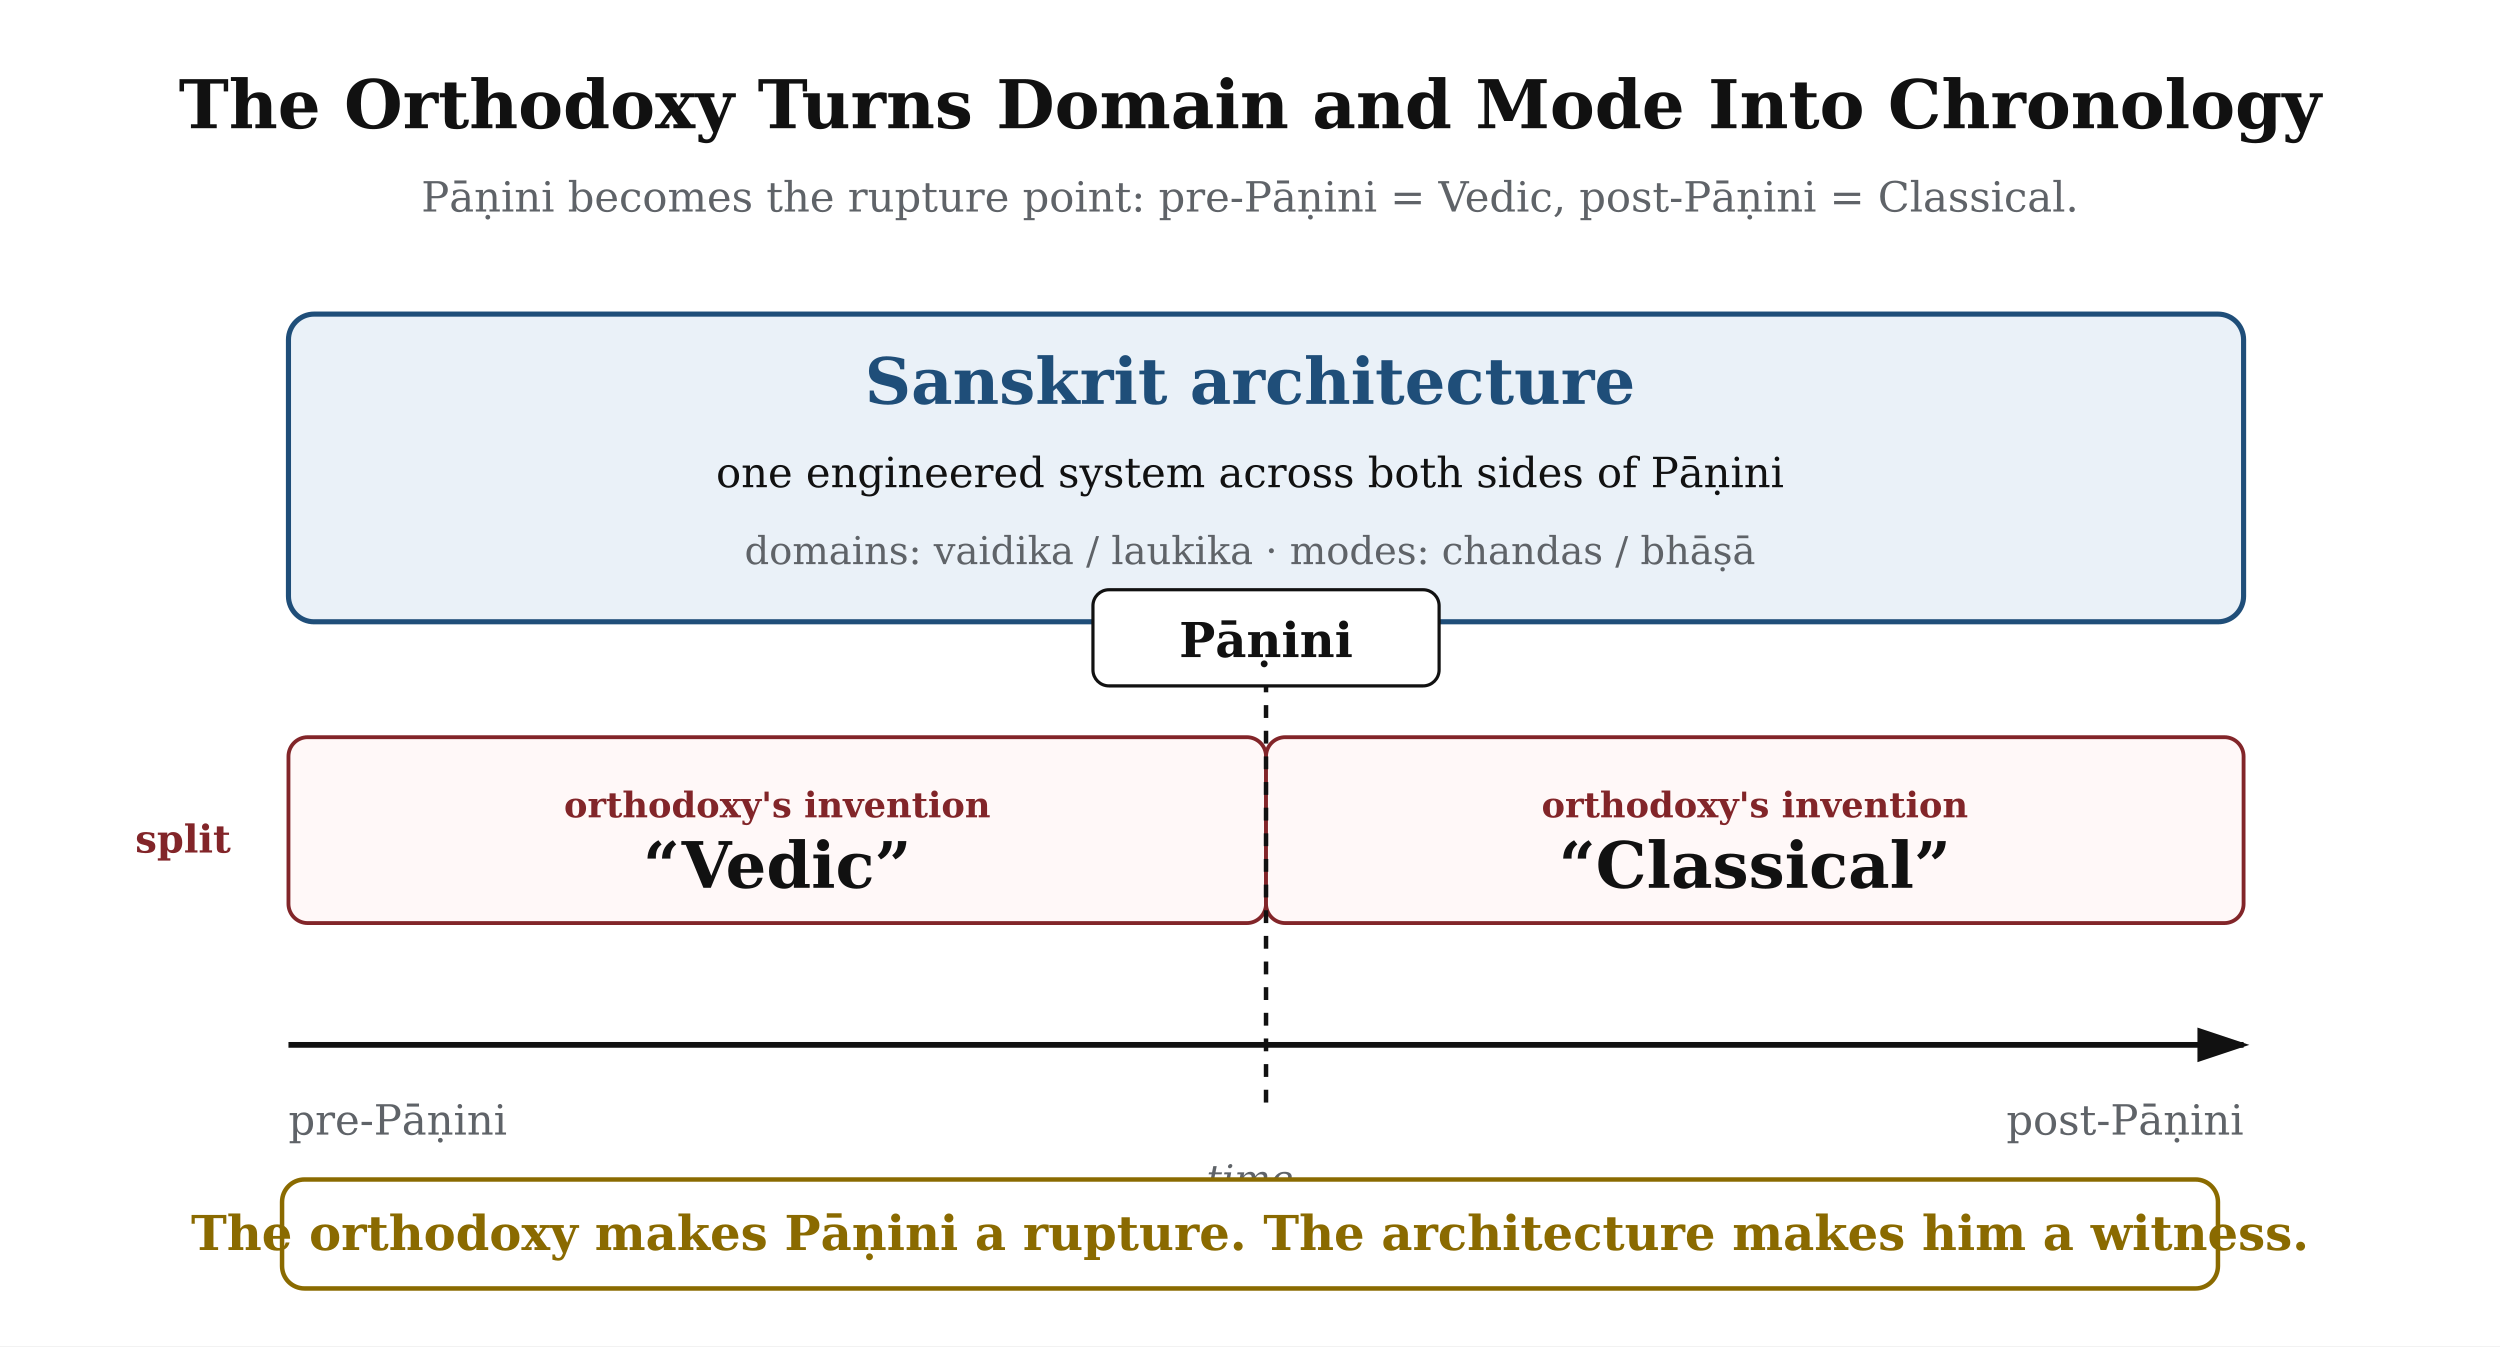
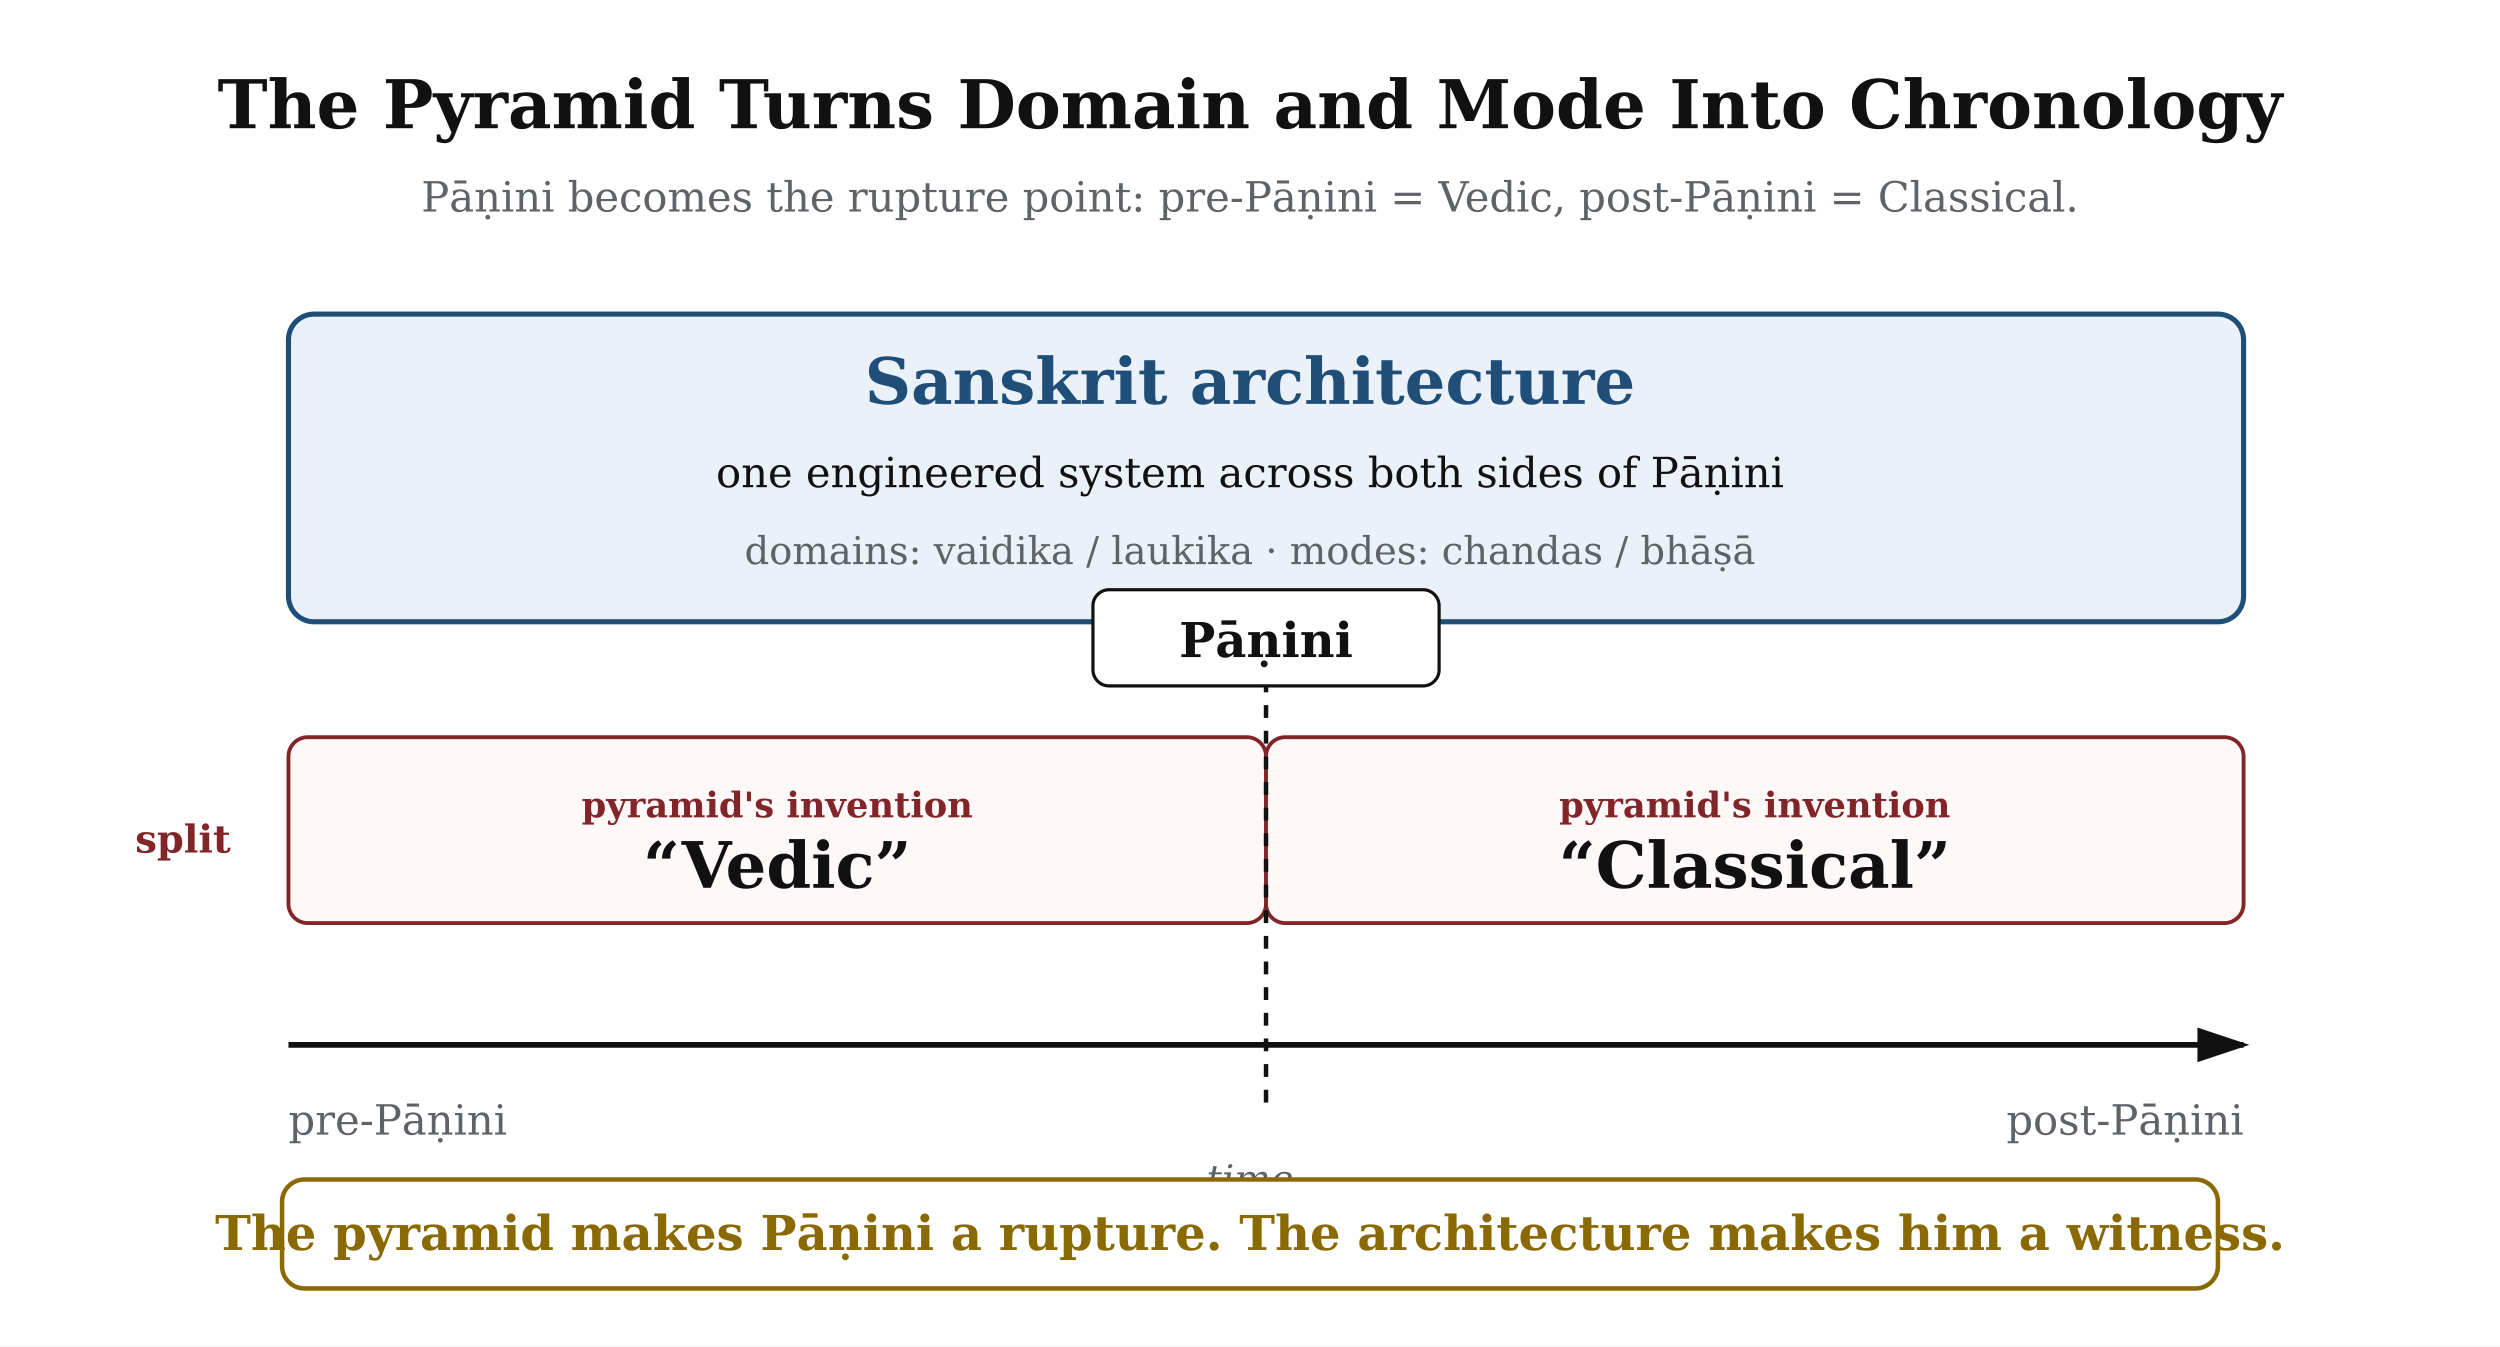
<svg xmlns="http://www.w3.org/2000/svg" width="780" height="420" viewBox="0 0 780 420" font-family="Charter, Bitstream Charter, DejaVu Serif, Noto Sans Devanagari, serif">
  <rect width="100%" height="100%" fill="white" />
  <defs>
    <marker id="arrow" markerWidth="10" markerHeight="10" refX="8" refY="3" orient="auto" markerUnits="strokeWidth">
      <path d="M0,0 L0,6 L9,3 z" fill="#111111" />
    </marker>
  </defs>
-   <text x="390.0" y="40" font-size="21" fill="#111111" font-weight="bold" text-anchor="middle" font-style="normal">The Orthodoxy Turns Domain and Mode Into Chronology</text>
+   <text x="390.0" y="40" font-size="21" fill="#111111" font-weight="bold" text-anchor="middle" font-style="normal">The Pyramid Turns Domain and Mode Into Chronology</text>
  <text x="390.0" y="66" font-size="13" fill="#5f6368" font-weight="normal" text-anchor="middle" font-style="normal">Pāṇini becomes the rupture point: pre-Pāṇini = Vedic, post-Pāṇini = Classical.</text>
  <rect x="90" y="98" width="610" height="96" fill="#EAF1F8" stroke="#1F4E79" stroke-width="1.6" rx="8" ry="8" />
  <text x="390.0" y="126" font-size="20" fill="#1F4E79" font-weight="bold" text-anchor="middle" font-style="normal">Sanskrit architecture</text>
  <text x="390.0" y="152" font-size="13" fill="#111111" font-weight="normal" text-anchor="middle" font-style="normal">one engineered system across both sides of Pāṇini</text>
  <text x="390.0" y="176" font-size="12" fill="#5f6368" font-weight="normal" text-anchor="middle" font-style="normal">domains: vaidika / laukika · modes: chandas / bhāṣā</text>
  <rect x="90" y="230" width="305" height="58" fill="#FFF8F8" stroke="#822529" stroke-width="1.2" rx="6" ry="6" />
  <rect x="395" y="230" width="305" height="58" fill="#FFF8F8" stroke="#822529" stroke-width="1.2" rx="6" ry="6" />
-   <text x="242.5" y="255" font-size="11" fill="#822529" font-weight="bold" text-anchor="middle" font-style="normal">orthodoxy's invention</text>
+   <text x="242.5" y="255" font-size="11" fill="#822529" font-weight="bold" text-anchor="middle" font-style="normal">pyramid's invention</text>
  <text x="242.5" y="277" font-size="20" fill="#111111" font-weight="bold" text-anchor="middle" font-style="normal">“Vedic”</text>
-   <text x="547.5" y="255" font-size="11" fill="#822529" font-weight="bold" text-anchor="middle" font-style="normal">orthodoxy's invention</text>
+   <text x="547.5" y="255" font-size="11" fill="#822529" font-weight="bold" text-anchor="middle" font-style="normal">pyramid's invention</text>
  <text x="547.5" y="277" font-size="20" fill="#111111" font-weight="bold" text-anchor="middle" font-style="normal">“Classical”</text>
  <text x="72" y="266" font-size="12" fill="#822529" font-weight="bold" text-anchor="end" font-style="normal">split</text>
  <line x1="395" y1="344" x2="395" y2="214" stroke="#111111" stroke-width="1.4" stroke-dasharray="4 4" />
  <rect x="341" y="184" width="108" height="30" fill="white" stroke="#111111" stroke-width="1.0" rx="5" ry="5" />
  <text x="395" y="205" font-size="15" fill="#111111" font-weight="bold" text-anchor="middle" font-style="normal">Pāṇini</text>
  <line x1="90" y1="326" x2="700" y2="326" stroke="#111111" stroke-width="1.8" marker-end="url(#arrow)" />
  <text x="90" y="354" font-size="13" fill="#5f6368" font-weight="normal" text-anchor="start" font-style="normal">pre-Pāṇini</text>
  <text x="700" y="354" font-size="13" fill="#5f6368" font-weight="normal" text-anchor="end" font-style="normal">post-Pāṇini</text>
  <text x="390.0" y="372" font-size="12" fill="#5f6368" font-weight="normal" text-anchor="middle" font-style="italic">time</text>
  <rect x="88" y="368" width="604" height="34" fill="white" stroke="#8A6A00" stroke-width="1.4" rx="7" ry="7" />
-   <text x="390.0" y="390" font-size="15" fill="#8A6A00" font-weight="bold" text-anchor="middle" font-style="normal">The orthodoxy makes Pāṇini a rupture. The architecture makes him a witness.</text>
+   <text x="390.0" y="390" font-size="15" fill="#8A6A00" font-weight="bold" text-anchor="middle" font-style="normal">The pyramid makes Pāṇini a rupture. The architecture makes him a witness.</text>
</svg>
